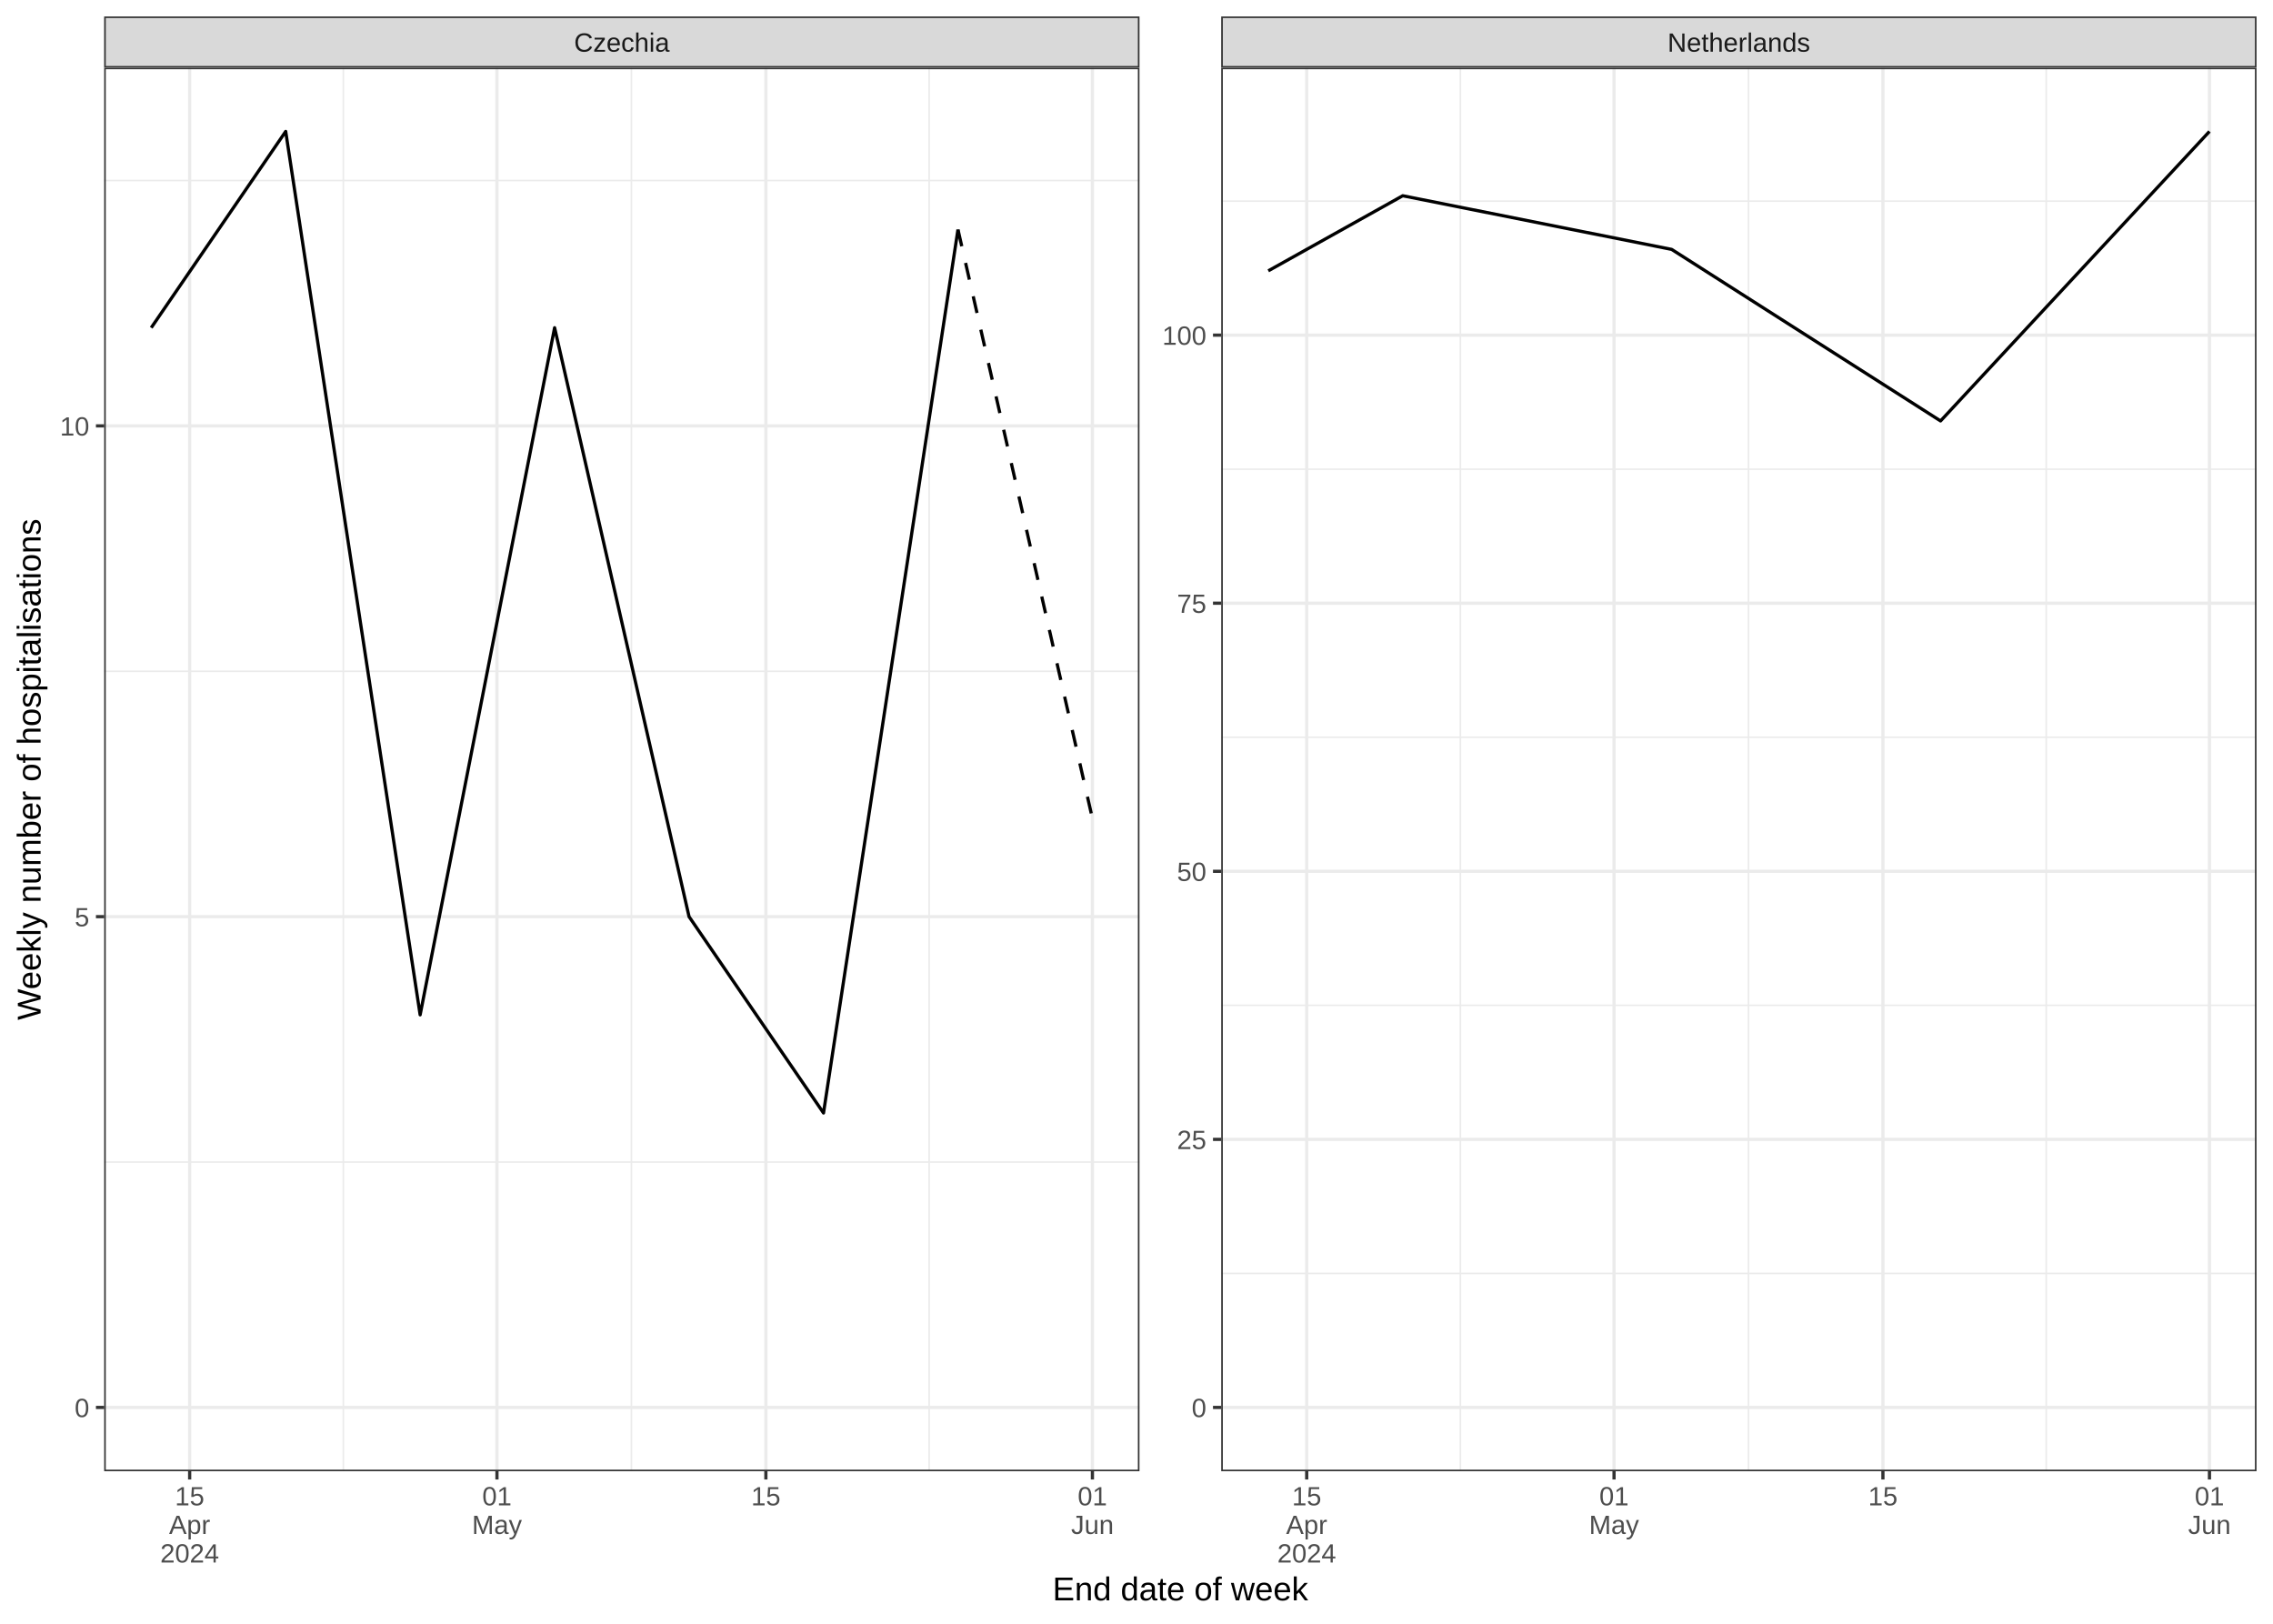
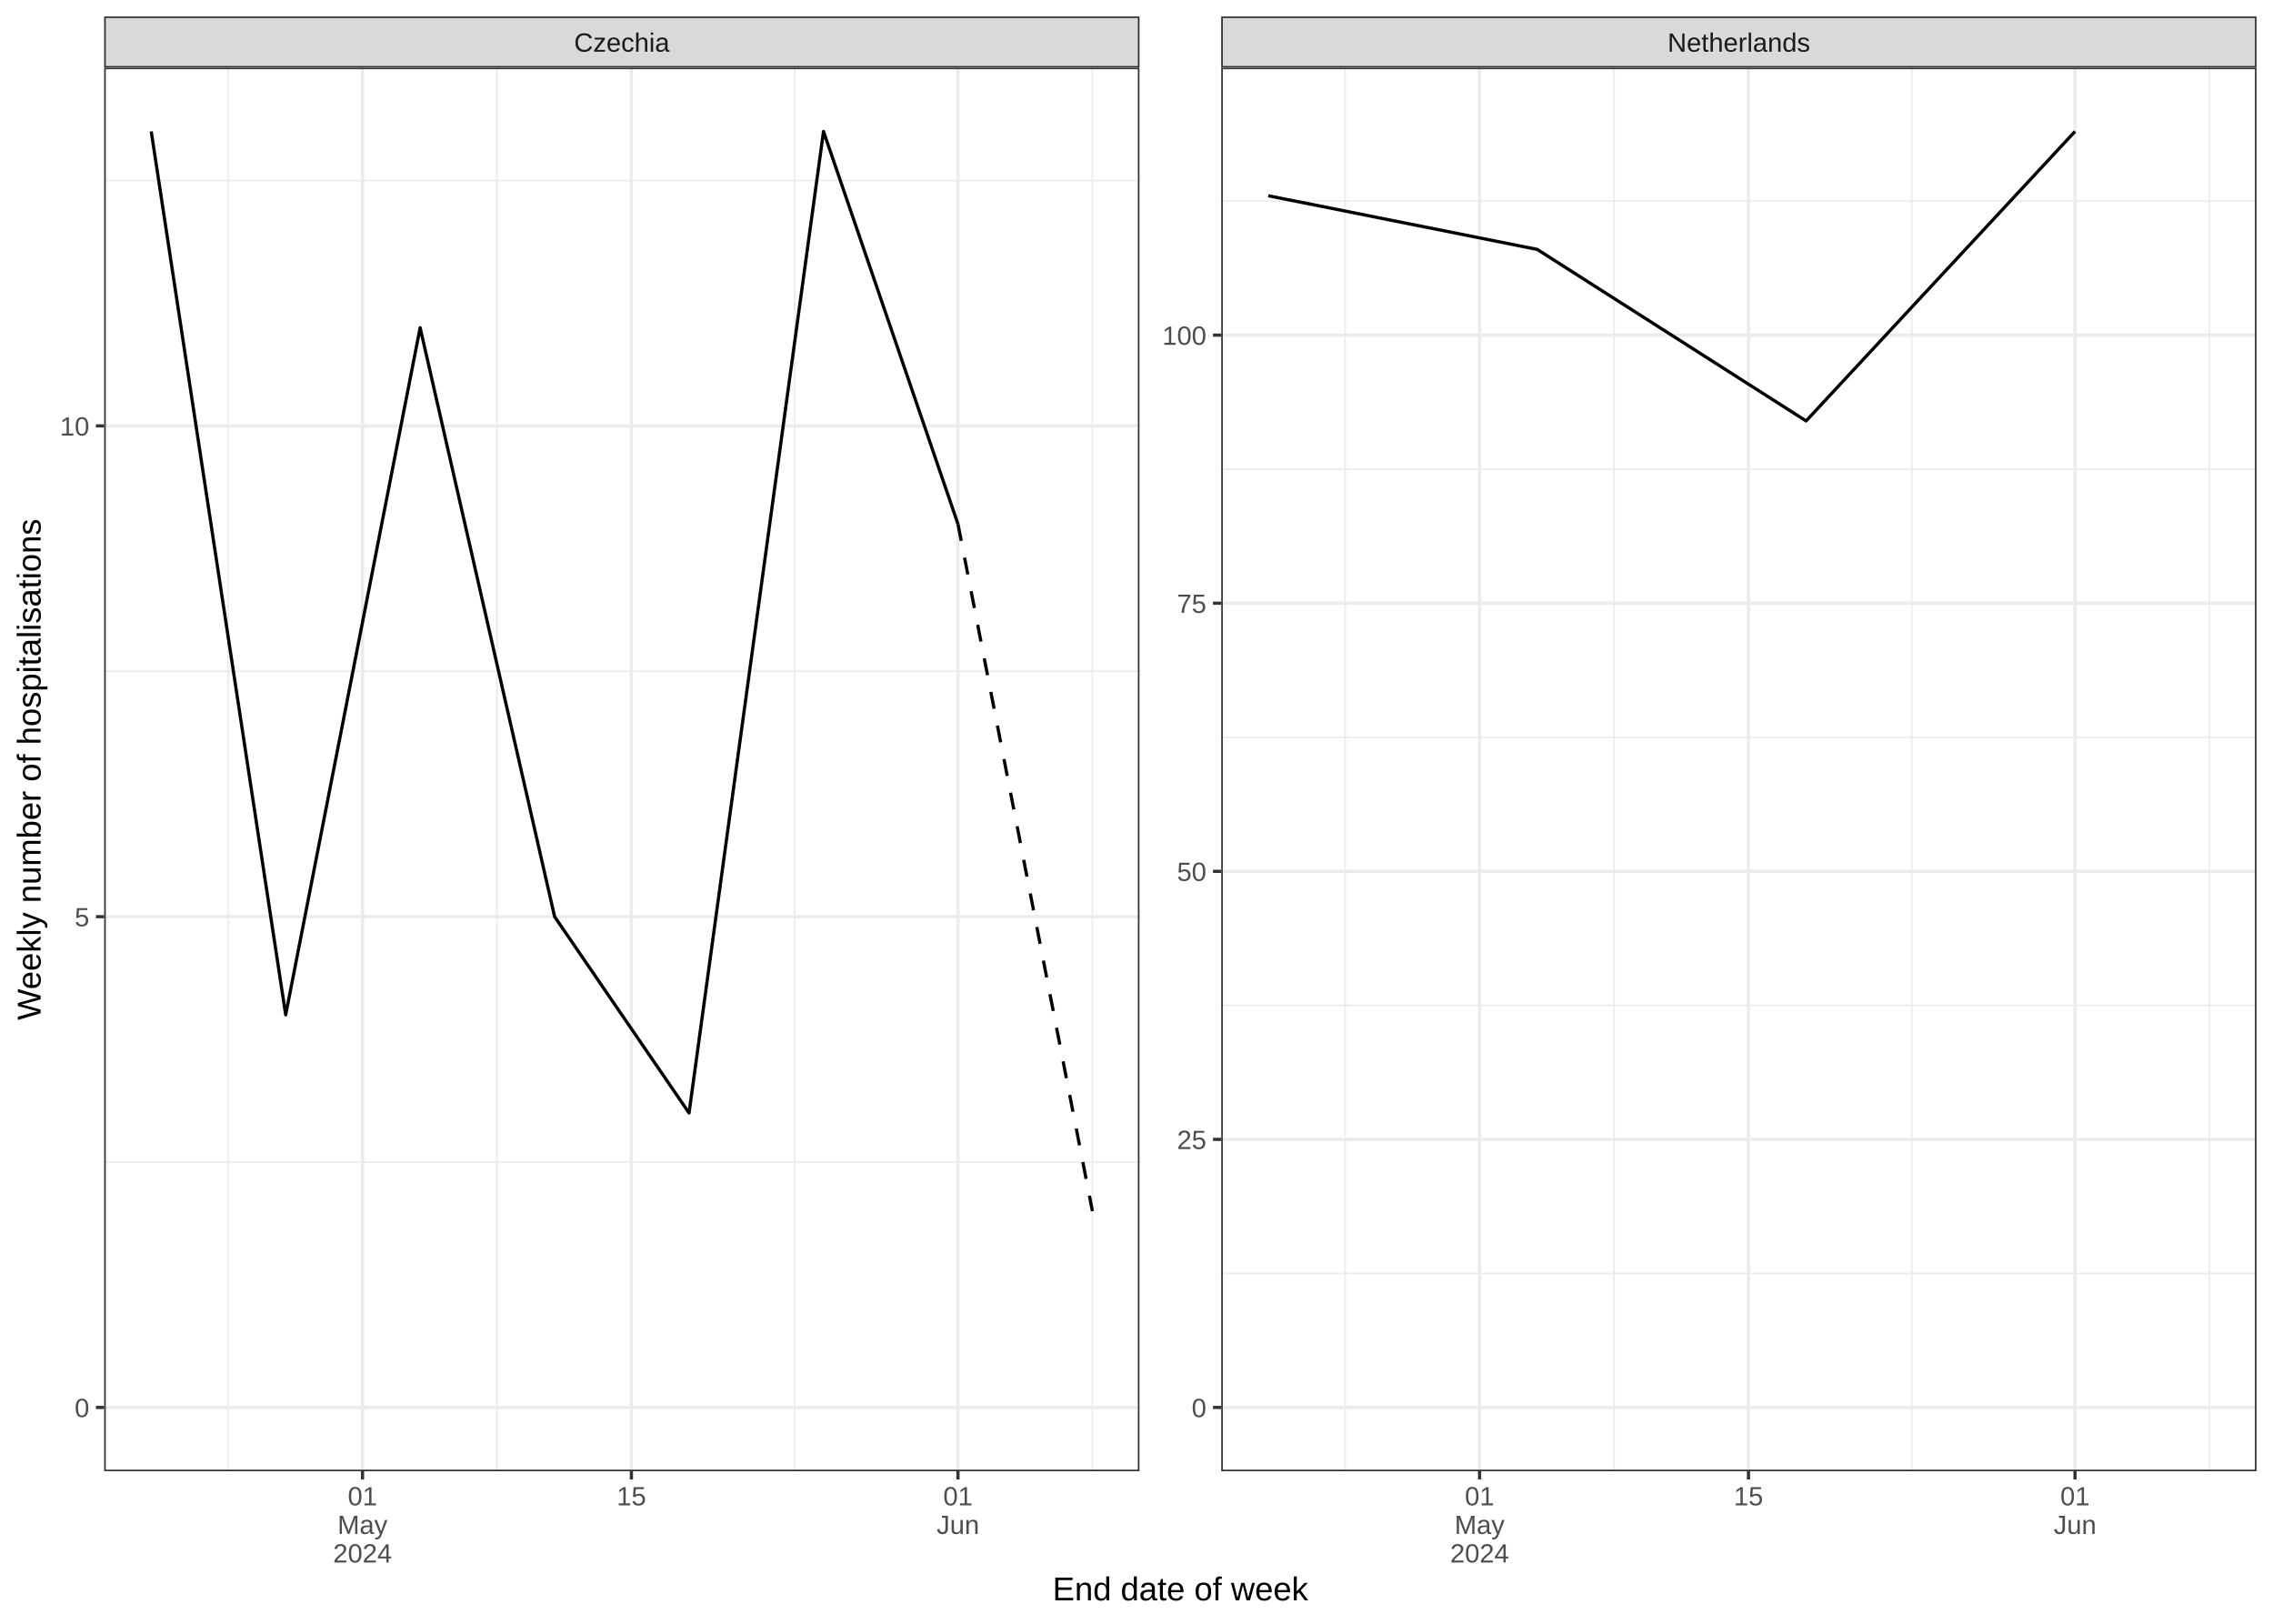
<svg xmlns="http://www.w3.org/2000/svg" class="svglite" width="756.00pt" height="540.00pt" viewBox="0 0 756.00 540.00">
  <defs>
    <style type="text/css">
    .svglite line, .svglite polyline, .svglite polygon, .svglite path, .svglite rect, .svglite circle {
      fill: none;
      stroke: #000000;
      stroke-linecap: round;
      stroke-linejoin: round;
      stroke-miterlimit: 10.00;
    }
    .svglite text {
      white-space: pre;
    }
  </style>
  </defs>
  <rect width="100%" height="100%" style="stroke: none; fill: #FFFFFF;" />
  <defs>
    <clipPath id="cpMC4wMHw3NTYuMDB8MC4wMHw1NDAuMDA=">
      <rect x="0.00" y="0.00" width="756.00" height="540.00" />
    </clipPath>
  </defs>
  <g clip-path="url(#cpMC4wMHw3NTYuMDB8MC4wMHw1NDAuMDA=)">
    <rect x="0.00" y="0.00" width="756.00" height="540.00" style="stroke-width: 1.07; stroke: #FFFFFF; fill: #FFFFFF;" />
  </g>
  <defs>
    <clipPath id="cpMzQuNjV8Mzc4Ljk5fDIyLjQ5fDQ4OS4yOQ==">
      <rect x="34.65" y="22.49" width="344.34" height="466.80" />
    </clipPath>
  </defs>
  <g clip-path="url(#cpMzQuNjV8Mzc4Ljk5fDIyLjQ5fDQ4OS4yOQ==)">
    <rect x="34.65" y="22.49" width="344.34" height="466.80" style="stroke-width: 1.07; stroke: none; fill: #FFFFFF;" />
    <polyline points="34.65,386.46 378.99,386.46 " style="stroke-width: 0.53; stroke: #EBEBEB; stroke-linecap: butt;" />
    <polyline points="34.65,223.25 378.99,223.25 " style="stroke-width: 0.53; stroke: #EBEBEB; stroke-linecap: butt;" />
    <polyline points="34.65,60.03 378.99,60.03 " style="stroke-width: 0.53; stroke: #EBEBEB; stroke-linecap: butt;" />
-     <polyline points="114.19,489.29 114.19,22.49 " style="stroke-width: 0.53; stroke: #EBEBEB; stroke-linecap: butt;" />
-     <polyline points="210.01,489.29 210.01,22.49 " style="stroke-width: 0.53; stroke: #EBEBEB; stroke-linecap: butt;" />
-     <polyline points="309.03,489.29 309.03,22.49 " style="stroke-width: 0.53; stroke: #EBEBEB; stroke-linecap: butt;" />
+     <polyline points="75.86,489.29 75.86,22.49 " style="stroke-width: 0.53; stroke: #EBEBEB; stroke-linecap: butt;" />
+     <polyline points="165.29,489.29 165.29,22.49 " style="stroke-width: 0.53; stroke: #EBEBEB; stroke-linecap: butt;" />
+     <polyline points="264.32,489.29 264.32,22.49 " style="stroke-width: 0.53; stroke: #EBEBEB; stroke-linecap: butt;" />
+     <polyline points="363.34,489.29 363.34,22.49 " style="stroke-width: 0.53; stroke: #EBEBEB; stroke-linecap: butt;" />
    <polyline points="34.65,468.07 378.99,468.07 " style="stroke-width: 1.07; stroke: #EBEBEB; stroke-linecap: butt;" />
    <polyline points="34.65,304.85 378.99,304.85 " style="stroke-width: 1.07; stroke: #EBEBEB; stroke-linecap: butt;" />
    <polyline points="34.65,141.64 378.99,141.64 " style="stroke-width: 1.07; stroke: #EBEBEB; stroke-linecap: butt;" />
-     <polyline points="63.08,489.29 63.08,22.49 " style="stroke-width: 1.07; stroke: #EBEBEB; stroke-linecap: butt;" />
-     <polyline points="165.29,489.29 165.29,22.49 " style="stroke-width: 1.07; stroke: #EBEBEB; stroke-linecap: butt;" />
-     <polyline points="254.73,489.29 254.73,22.49 " style="stroke-width: 1.07; stroke: #EBEBEB; stroke-linecap: butt;" />
-     <polyline points="363.34,489.29 363.34,22.49 " style="stroke-width: 1.07; stroke: #EBEBEB; stroke-linecap: butt;" />
-     <polyline points="50.30,108.99 95.02,43.71 139.74,337.50 184.46,108.99 229.18,304.85 273.90,370.14 318.62,76.35 " style="stroke-width: 1.07; stroke-linecap: butt;" />
-     <polyline points="318.62,76.35 363.34,272.21 " style="stroke-width: 1.07; stroke-dasharray: 5.69,5.69; stroke-linecap: butt;" />
+     <polyline points="120.57,489.29 120.57,22.49 " style="stroke-width: 1.07; stroke: #EBEBEB; stroke-linecap: butt;" />
+     <polyline points="210.01,489.29 210.01,22.49 " style="stroke-width: 1.07; stroke: #EBEBEB; stroke-linecap: butt;" />
+     <polyline points="318.62,489.29 318.62,22.49 " style="stroke-width: 1.07; stroke: #EBEBEB; stroke-linecap: butt;" />
+     <polyline points="50.30,43.71 95.02,337.50 139.74,108.99 184.46,304.85 229.18,370.14 273.90,43.71 318.62,174.28 " style="stroke-width: 1.07; stroke-linecap: butt;" />
+     <polyline points="318.62,174.28 363.34,402.78 " style="stroke-width: 1.07; stroke-dasharray: 5.69,5.69; stroke-linecap: butt;" />
    <rect x="34.65" y="22.49" width="344.34" height="466.80" style="stroke-width: 1.07; stroke: #333333;" />
  </g>
  <g clip-path="url(#cpMC4wMHw3NTYuMDB8MC4wMHw1NDAuMDA=)">
</g>
  <defs>
    <clipPath id="cpNDA2LjE4fDc1MC41MnwyMi40OXw0ODkuMjk=">
      <rect x="406.18" y="22.49" width="344.34" height="466.80" />
    </clipPath>
  </defs>
  <g clip-path="url(#cpNDA2LjE4fDc1MC41MnwyMi40OXw0ODkuMjk=)">
    <rect x="406.18" y="22.49" width="344.34" height="466.80" style="stroke-width: 1.07; stroke: none; fill: #FFFFFF;" />
    <polyline points="406.18,423.49 750.52,423.49 " style="stroke-width: 0.53; stroke: #EBEBEB; stroke-linecap: butt;" />
    <polyline points="406.18,334.34 750.52,334.34 " style="stroke-width: 0.53; stroke: #EBEBEB; stroke-linecap: butt;" />
    <polyline points="406.18,245.19 750.52,245.19 " style="stroke-width: 0.53; stroke: #EBEBEB; stroke-linecap: butt;" />
    <polyline points="406.18,156.04 750.52,156.04 " style="stroke-width: 0.53; stroke: #EBEBEB; stroke-linecap: butt;" />
    <polyline points="406.18,66.89 750.52,66.89 " style="stroke-width: 0.53; stroke: #EBEBEB; stroke-linecap: butt;" />
-     <polyline points="485.72,489.29 485.72,22.49 " style="stroke-width: 0.53; stroke: #EBEBEB; stroke-linecap: butt;" />
-     <polyline points="581.55,489.29 581.55,22.49 " style="stroke-width: 0.53; stroke: #EBEBEB; stroke-linecap: butt;" />
-     <polyline points="680.57,489.29 680.57,22.49 " style="stroke-width: 0.53; stroke: #EBEBEB; stroke-linecap: butt;" />
+     <polyline points="447.39,489.29 447.39,22.49 " style="stroke-width: 0.53; stroke: #EBEBEB; stroke-linecap: butt;" />
+     <polyline points="536.83,489.29 536.83,22.49 " style="stroke-width: 0.53; stroke: #EBEBEB; stroke-linecap: butt;" />
+     <polyline points="635.85,489.29 635.85,22.49 " style="stroke-width: 0.53; stroke: #EBEBEB; stroke-linecap: butt;" />
+     <polyline points="734.87,489.29 734.87,22.49 " style="stroke-width: 0.53; stroke: #EBEBEB; stroke-linecap: butt;" />
    <polyline points="406.18,468.07 750.52,468.07 " style="stroke-width: 1.07; stroke: #EBEBEB; stroke-linecap: butt;" />
    <polyline points="406.18,378.92 750.52,378.92 " style="stroke-width: 1.07; stroke: #EBEBEB; stroke-linecap: butt;" />
    <polyline points="406.18,289.77 750.52,289.77 " style="stroke-width: 1.07; stroke: #EBEBEB; stroke-linecap: butt;" />
    <polyline points="406.18,200.61 750.52,200.61 " style="stroke-width: 1.07; stroke: #EBEBEB; stroke-linecap: butt;" />
    <polyline points="406.18,111.46 750.52,111.46 " style="stroke-width: 1.07; stroke: #EBEBEB; stroke-linecap: butt;" />
-     <polyline points="434.61,489.29 434.61,22.49 " style="stroke-width: 1.07; stroke: #EBEBEB; stroke-linecap: butt;" />
-     <polyline points="536.83,489.29 536.83,22.49 " style="stroke-width: 1.07; stroke: #EBEBEB; stroke-linecap: butt;" />
-     <polyline points="626.26,489.29 626.26,22.49 " style="stroke-width: 1.07; stroke: #EBEBEB; stroke-linecap: butt;" />
-     <polyline points="734.87,489.29 734.87,22.49 " style="stroke-width: 1.07; stroke: #EBEBEB; stroke-linecap: butt;" />
-     <polyline points="421.83,90.07 466.55,65.10 555.99,82.94 645.43,139.99 734.87,43.71 " style="stroke-width: 1.07; stroke-linecap: butt;" />
+     <polyline points="492.11,489.29 492.11,22.49 " style="stroke-width: 1.07; stroke: #EBEBEB; stroke-linecap: butt;" />
+     <polyline points="581.55,489.29 581.55,22.49 " style="stroke-width: 1.07; stroke: #EBEBEB; stroke-linecap: butt;" />
+     <polyline points="690.15,489.29 690.15,22.49 " style="stroke-width: 1.07; stroke: #EBEBEB; stroke-linecap: butt;" />
+     <polyline points="421.83,65.10 511.27,82.94 600.71,139.99 690.15,43.71 " style="stroke-width: 1.07; stroke-linecap: butt;" />
    <rect x="406.18" y="22.49" width="344.34" height="466.80" style="stroke-width: 1.07; stroke: #333333;" />
  </g>
  <g clip-path="url(#cpMC4wMHw3NTYuMDB8MC4wMHw1NDAuMDA=)">
</g>
  <defs>
    <clipPath id="cpMzQuNjV8Mzc4Ljk5fDUuNDh8MjIuNDk=">
      <rect x="34.65" y="5.48" width="344.34" height="17.01" />
    </clipPath>
  </defs>
  <g clip-path="url(#cpMzQuNjV8Mzc4Ljk5fDUuNDh8MjIuNDk=)">
    <rect x="34.65" y="5.48" width="344.34" height="17.01" style="stroke-width: 1.07; stroke: #333333; fill: #D9D9D9;" />
    <text x="206.82" y="17.19" text-anchor="middle" style="font-size: 8.80px;fill: #1A1A1A; font-family: &quot;Liberation Sans&quot;;" textLength="34.42px" lengthAdjust="spacingAndGlyphs">Czechia</text>
  </g>
  <g clip-path="url(#cpMC4wMHw3NTYuMDB8MC4wMHw1NDAuMDA=)">
</g>
  <defs>
    <clipPath id="cpNDA2LjE4fDc1MC41Mnw1LjQ4fDIyLjQ5">
      <rect x="406.18" y="5.48" width="344.34" height="17.01" />
    </clipPath>
  </defs>
  <g clip-path="url(#cpNDA2LjE4fDc1MC41Mnw1LjQ4fDIyLjQ5)">
    <rect x="406.18" y="5.48" width="344.34" height="17.01" style="stroke-width: 1.07; stroke: #333333; fill: #D9D9D9;" />
    <text x="578.35" y="17.19" text-anchor="middle" style="font-size: 8.80px;fill: #1A1A1A; font-family: &quot;Liberation Sans&quot;;" textLength="53.63px" lengthAdjust="spacingAndGlyphs">Netherlands</text>
  </g>
  <g clip-path="url(#cpMC4wMHw3NTYuMDB8MC4wMHw1NDAuMDA=)">
-     <polyline points="63.08,492.03 63.08,489.29 " style="stroke-width: 1.07; stroke: #333333; stroke-linecap: butt;" />
-     <polyline points="165.29,492.03 165.29,489.29 " style="stroke-width: 1.07; stroke: #333333; stroke-linecap: butt;" />
-     <polyline points="254.73,492.03 254.73,489.29 " style="stroke-width: 1.07; stroke: #333333; stroke-linecap: butt;" />
-     <polyline points="363.34,492.03 363.34,489.29 " style="stroke-width: 1.07; stroke: #333333; stroke-linecap: butt;" />
-     <text x="63.08" y="500.63" text-anchor="middle" style="font-size: 8.80px;fill: #4D4D4D; font-family: &quot;Liberation Sans&quot;;" textLength="11.19px" lengthAdjust="spacingAndGlyphs">15</text>
-     <text x="63.08" y="510.14" text-anchor="middle" style="font-size: 8.80px;fill: #4D4D4D; font-family: &quot;Liberation Sans&quot;;" textLength="15.22px" lengthAdjust="spacingAndGlyphs">Apr</text>
-     <text x="63.08" y="519.64" text-anchor="middle" style="font-size: 8.80px;fill: #4D4D4D; font-family: &quot;Liberation Sans&quot;;" textLength="22.38px" lengthAdjust="spacingAndGlyphs">2024</text>
-     <text x="165.29" y="500.63" text-anchor="middle" style="font-size: 8.80px;fill: #4D4D4D; font-family: &quot;Liberation Sans&quot;;" textLength="11.19px" lengthAdjust="spacingAndGlyphs">01</text>
-     <text x="165.29" y="510.14" text-anchor="middle" style="font-size: 8.80px;fill: #4D4D4D; font-family: &quot;Liberation Sans&quot;;" textLength="18.19px" lengthAdjust="spacingAndGlyphs">May</text>
-     <text x="254.73" y="500.63" text-anchor="middle" style="font-size: 8.80px;fill: #4D4D4D; font-family: &quot;Liberation Sans&quot;;" textLength="11.19px" lengthAdjust="spacingAndGlyphs">15</text>
-     <text x="363.34" y="500.63" text-anchor="middle" style="font-size: 8.80px;fill: #4D4D4D; font-family: &quot;Liberation Sans&quot;;" textLength="11.19px" lengthAdjust="spacingAndGlyphs">01</text>
-     <text x="363.34" y="510.14" text-anchor="middle" style="font-size: 8.80px;fill: #4D4D4D; font-family: &quot;Liberation Sans&quot;;" textLength="13.74px" lengthAdjust="spacingAndGlyphs">Jun</text>
-     <polyline points="434.61,492.03 434.61,489.29 " style="stroke-width: 1.07; stroke: #333333; stroke-linecap: butt;" />
-     <polyline points="536.83,492.03 536.83,489.29 " style="stroke-width: 1.07; stroke: #333333; stroke-linecap: butt;" />
-     <polyline points="626.26,492.03 626.26,489.29 " style="stroke-width: 1.07; stroke: #333333; stroke-linecap: butt;" />
-     <polyline points="734.87,492.03 734.87,489.29 " style="stroke-width: 1.07; stroke: #333333; stroke-linecap: butt;" />
-     <text x="434.61" y="500.63" text-anchor="middle" style="font-size: 8.80px;fill: #4D4D4D; font-family: &quot;Liberation Sans&quot;;" textLength="11.19px" lengthAdjust="spacingAndGlyphs">15</text>
-     <text x="434.61" y="510.14" text-anchor="middle" style="font-size: 8.80px;fill: #4D4D4D; font-family: &quot;Liberation Sans&quot;;" textLength="15.22px" lengthAdjust="spacingAndGlyphs">Apr</text>
-     <text x="434.61" y="519.64" text-anchor="middle" style="font-size: 8.80px;fill: #4D4D4D; font-family: &quot;Liberation Sans&quot;;" textLength="22.38px" lengthAdjust="spacingAndGlyphs">2024</text>
-     <text x="536.83" y="500.63" text-anchor="middle" style="font-size: 8.80px;fill: #4D4D4D; font-family: &quot;Liberation Sans&quot;;" textLength="11.19px" lengthAdjust="spacingAndGlyphs">01</text>
-     <text x="536.83" y="510.14" text-anchor="middle" style="font-size: 8.80px;fill: #4D4D4D; font-family: &quot;Liberation Sans&quot;;" textLength="18.19px" lengthAdjust="spacingAndGlyphs">May</text>
-     <text x="626.26" y="500.63" text-anchor="middle" style="font-size: 8.80px;fill: #4D4D4D; font-family: &quot;Liberation Sans&quot;;" textLength="11.19px" lengthAdjust="spacingAndGlyphs">15</text>
-     <text x="734.87" y="500.63" text-anchor="middle" style="font-size: 8.80px;fill: #4D4D4D; font-family: &quot;Liberation Sans&quot;;" textLength="11.19px" lengthAdjust="spacingAndGlyphs">01</text>
-     <text x="734.87" y="510.14" text-anchor="middle" style="font-size: 8.80px;fill: #4D4D4D; font-family: &quot;Liberation Sans&quot;;" textLength="13.74px" lengthAdjust="spacingAndGlyphs">Jun</text>
+     <polyline points="120.57,492.03 120.57,489.29 " style="stroke-width: 1.07; stroke: #333333; stroke-linecap: butt;" />
+     <polyline points="210.01,492.03 210.01,489.29 " style="stroke-width: 1.07; stroke: #333333; stroke-linecap: butt;" />
+     <polyline points="318.62,492.03 318.62,489.29 " style="stroke-width: 1.07; stroke: #333333; stroke-linecap: butt;" />
+     <text x="120.57" y="500.63" text-anchor="middle" style="font-size: 8.80px;fill: #4D4D4D; font-family: &quot;Liberation Sans&quot;;" textLength="11.19px" lengthAdjust="spacingAndGlyphs">01</text>
+     <text x="120.57" y="510.14" text-anchor="middle" style="font-size: 8.80px;fill: #4D4D4D; font-family: &quot;Liberation Sans&quot;;" textLength="18.19px" lengthAdjust="spacingAndGlyphs">May</text>
+     <text x="120.57" y="519.64" text-anchor="middle" style="font-size: 8.80px;fill: #4D4D4D; font-family: &quot;Liberation Sans&quot;;" textLength="22.38px" lengthAdjust="spacingAndGlyphs">2024</text>
+     <text x="210.01" y="500.63" text-anchor="middle" style="font-size: 8.80px;fill: #4D4D4D; font-family: &quot;Liberation Sans&quot;;" textLength="11.19px" lengthAdjust="spacingAndGlyphs">15</text>
+     <text x="318.62" y="500.63" text-anchor="middle" style="font-size: 8.80px;fill: #4D4D4D; font-family: &quot;Liberation Sans&quot;;" textLength="11.19px" lengthAdjust="spacingAndGlyphs">01</text>
+     <text x="318.62" y="510.14" text-anchor="middle" style="font-size: 8.80px;fill: #4D4D4D; font-family: &quot;Liberation Sans&quot;;" textLength="13.74px" lengthAdjust="spacingAndGlyphs">Jun</text>
+     <polyline points="492.11,492.03 492.11,489.29 " style="stroke-width: 1.07; stroke: #333333; stroke-linecap: butt;" />
+     <polyline points="581.55,492.03 581.55,489.29 " style="stroke-width: 1.07; stroke: #333333; stroke-linecap: butt;" />
+     <polyline points="690.15,492.03 690.15,489.29 " style="stroke-width: 1.07; stroke: #333333; stroke-linecap: butt;" />
+     <text x="492.11" y="500.63" text-anchor="middle" style="font-size: 8.80px;fill: #4D4D4D; font-family: &quot;Liberation Sans&quot;;" textLength="11.19px" lengthAdjust="spacingAndGlyphs">01</text>
+     <text x="492.11" y="510.14" text-anchor="middle" style="font-size: 8.80px;fill: #4D4D4D; font-family: &quot;Liberation Sans&quot;;" textLength="18.19px" lengthAdjust="spacingAndGlyphs">May</text>
+     <text x="492.11" y="519.64" text-anchor="middle" style="font-size: 8.80px;fill: #4D4D4D; font-family: &quot;Liberation Sans&quot;;" textLength="22.38px" lengthAdjust="spacingAndGlyphs">2024</text>
+     <text x="581.55" y="500.63" text-anchor="middle" style="font-size: 8.80px;fill: #4D4D4D; font-family: &quot;Liberation Sans&quot;;" textLength="11.19px" lengthAdjust="spacingAndGlyphs">15</text>
+     <text x="690.15" y="500.63" text-anchor="middle" style="font-size: 8.80px;fill: #4D4D4D; font-family: &quot;Liberation Sans&quot;;" textLength="11.19px" lengthAdjust="spacingAndGlyphs">01</text>
+     <text x="690.15" y="510.14" text-anchor="middle" style="font-size: 8.80px;fill: #4D4D4D; font-family: &quot;Liberation Sans&quot;;" textLength="13.74px" lengthAdjust="spacingAndGlyphs">Jun</text>
    <text x="401.25" y="471.28" text-anchor="end" style="font-size: 8.80px;fill: #4D4D4D; font-family: &quot;Liberation Sans&quot;;" textLength="5.59px" lengthAdjust="spacingAndGlyphs">0</text>
    <text x="401.25" y="382.13" text-anchor="end" style="font-size: 8.80px;fill: #4D4D4D; font-family: &quot;Liberation Sans&quot;;" textLength="11.19px" lengthAdjust="spacingAndGlyphs">25</text>
    <text x="401.25" y="292.97" text-anchor="end" style="font-size: 8.80px;fill: #4D4D4D; font-family: &quot;Liberation Sans&quot;;" textLength="11.19px" lengthAdjust="spacingAndGlyphs">50</text>
    <text x="401.25" y="203.82" text-anchor="end" style="font-size: 8.80px;fill: #4D4D4D; font-family: &quot;Liberation Sans&quot;;" textLength="11.19px" lengthAdjust="spacingAndGlyphs">75</text>
    <text x="401.25" y="114.67" text-anchor="end" style="font-size: 8.80px;fill: #4D4D4D; font-family: &quot;Liberation Sans&quot;;" textLength="16.78px" lengthAdjust="spacingAndGlyphs">100</text>
    <polyline points="403.44,468.07 406.18,468.07 " style="stroke-width: 1.07; stroke: #333333; stroke-linecap: butt;" />
    <polyline points="403.44,378.92 406.18,378.92 " style="stroke-width: 1.07; stroke: #333333; stroke-linecap: butt;" />
    <polyline points="403.44,289.77 406.18,289.77 " style="stroke-width: 1.07; stroke: #333333; stroke-linecap: butt;" />
    <polyline points="403.44,200.61 406.18,200.61 " style="stroke-width: 1.07; stroke: #333333; stroke-linecap: butt;" />
    <polyline points="403.44,111.46 406.18,111.46 " style="stroke-width: 1.07; stroke: #333333; stroke-linecap: butt;" />
    <text x="29.72" y="471.28" text-anchor="end" style="font-size: 8.80px;fill: #4D4D4D; font-family: &quot;Liberation Sans&quot;;" textLength="5.59px" lengthAdjust="spacingAndGlyphs">0</text>
    <text x="29.72" y="308.06" text-anchor="end" style="font-size: 8.80px;fill: #4D4D4D; font-family: &quot;Liberation Sans&quot;;" textLength="5.59px" lengthAdjust="spacingAndGlyphs">5</text>
    <text x="29.72" y="144.85" text-anchor="end" style="font-size: 8.80px;fill: #4D4D4D; font-family: &quot;Liberation Sans&quot;;" textLength="11.19px" lengthAdjust="spacingAndGlyphs">10</text>
    <polyline points="31.91,468.07 34.65,468.07 " style="stroke-width: 1.07; stroke: #333333; stroke-linecap: butt;" />
    <polyline points="31.91,304.85 34.65,304.85 " style="stroke-width: 1.07; stroke: #333333; stroke-linecap: butt;" />
    <polyline points="31.91,141.64 34.65,141.64 " style="stroke-width: 1.07; stroke: #333333; stroke-linecap: butt;" />
    <text x="392.59" y="532.23" text-anchor="middle" style="font-size: 11.00px; font-family: &quot;Liberation Sans&quot;;" textLength="95.72px" lengthAdjust="spacingAndGlyphs">End date of week</text>
    <text transform="translate(13.50,255.89) rotate(-90)" text-anchor="middle" style="font-size: 11.00px; font-family: &quot;Liberation Sans&quot;;" textLength="189.66px" lengthAdjust="spacingAndGlyphs">Weekly number of hospitalisations</text>
  </g>
</svg>
